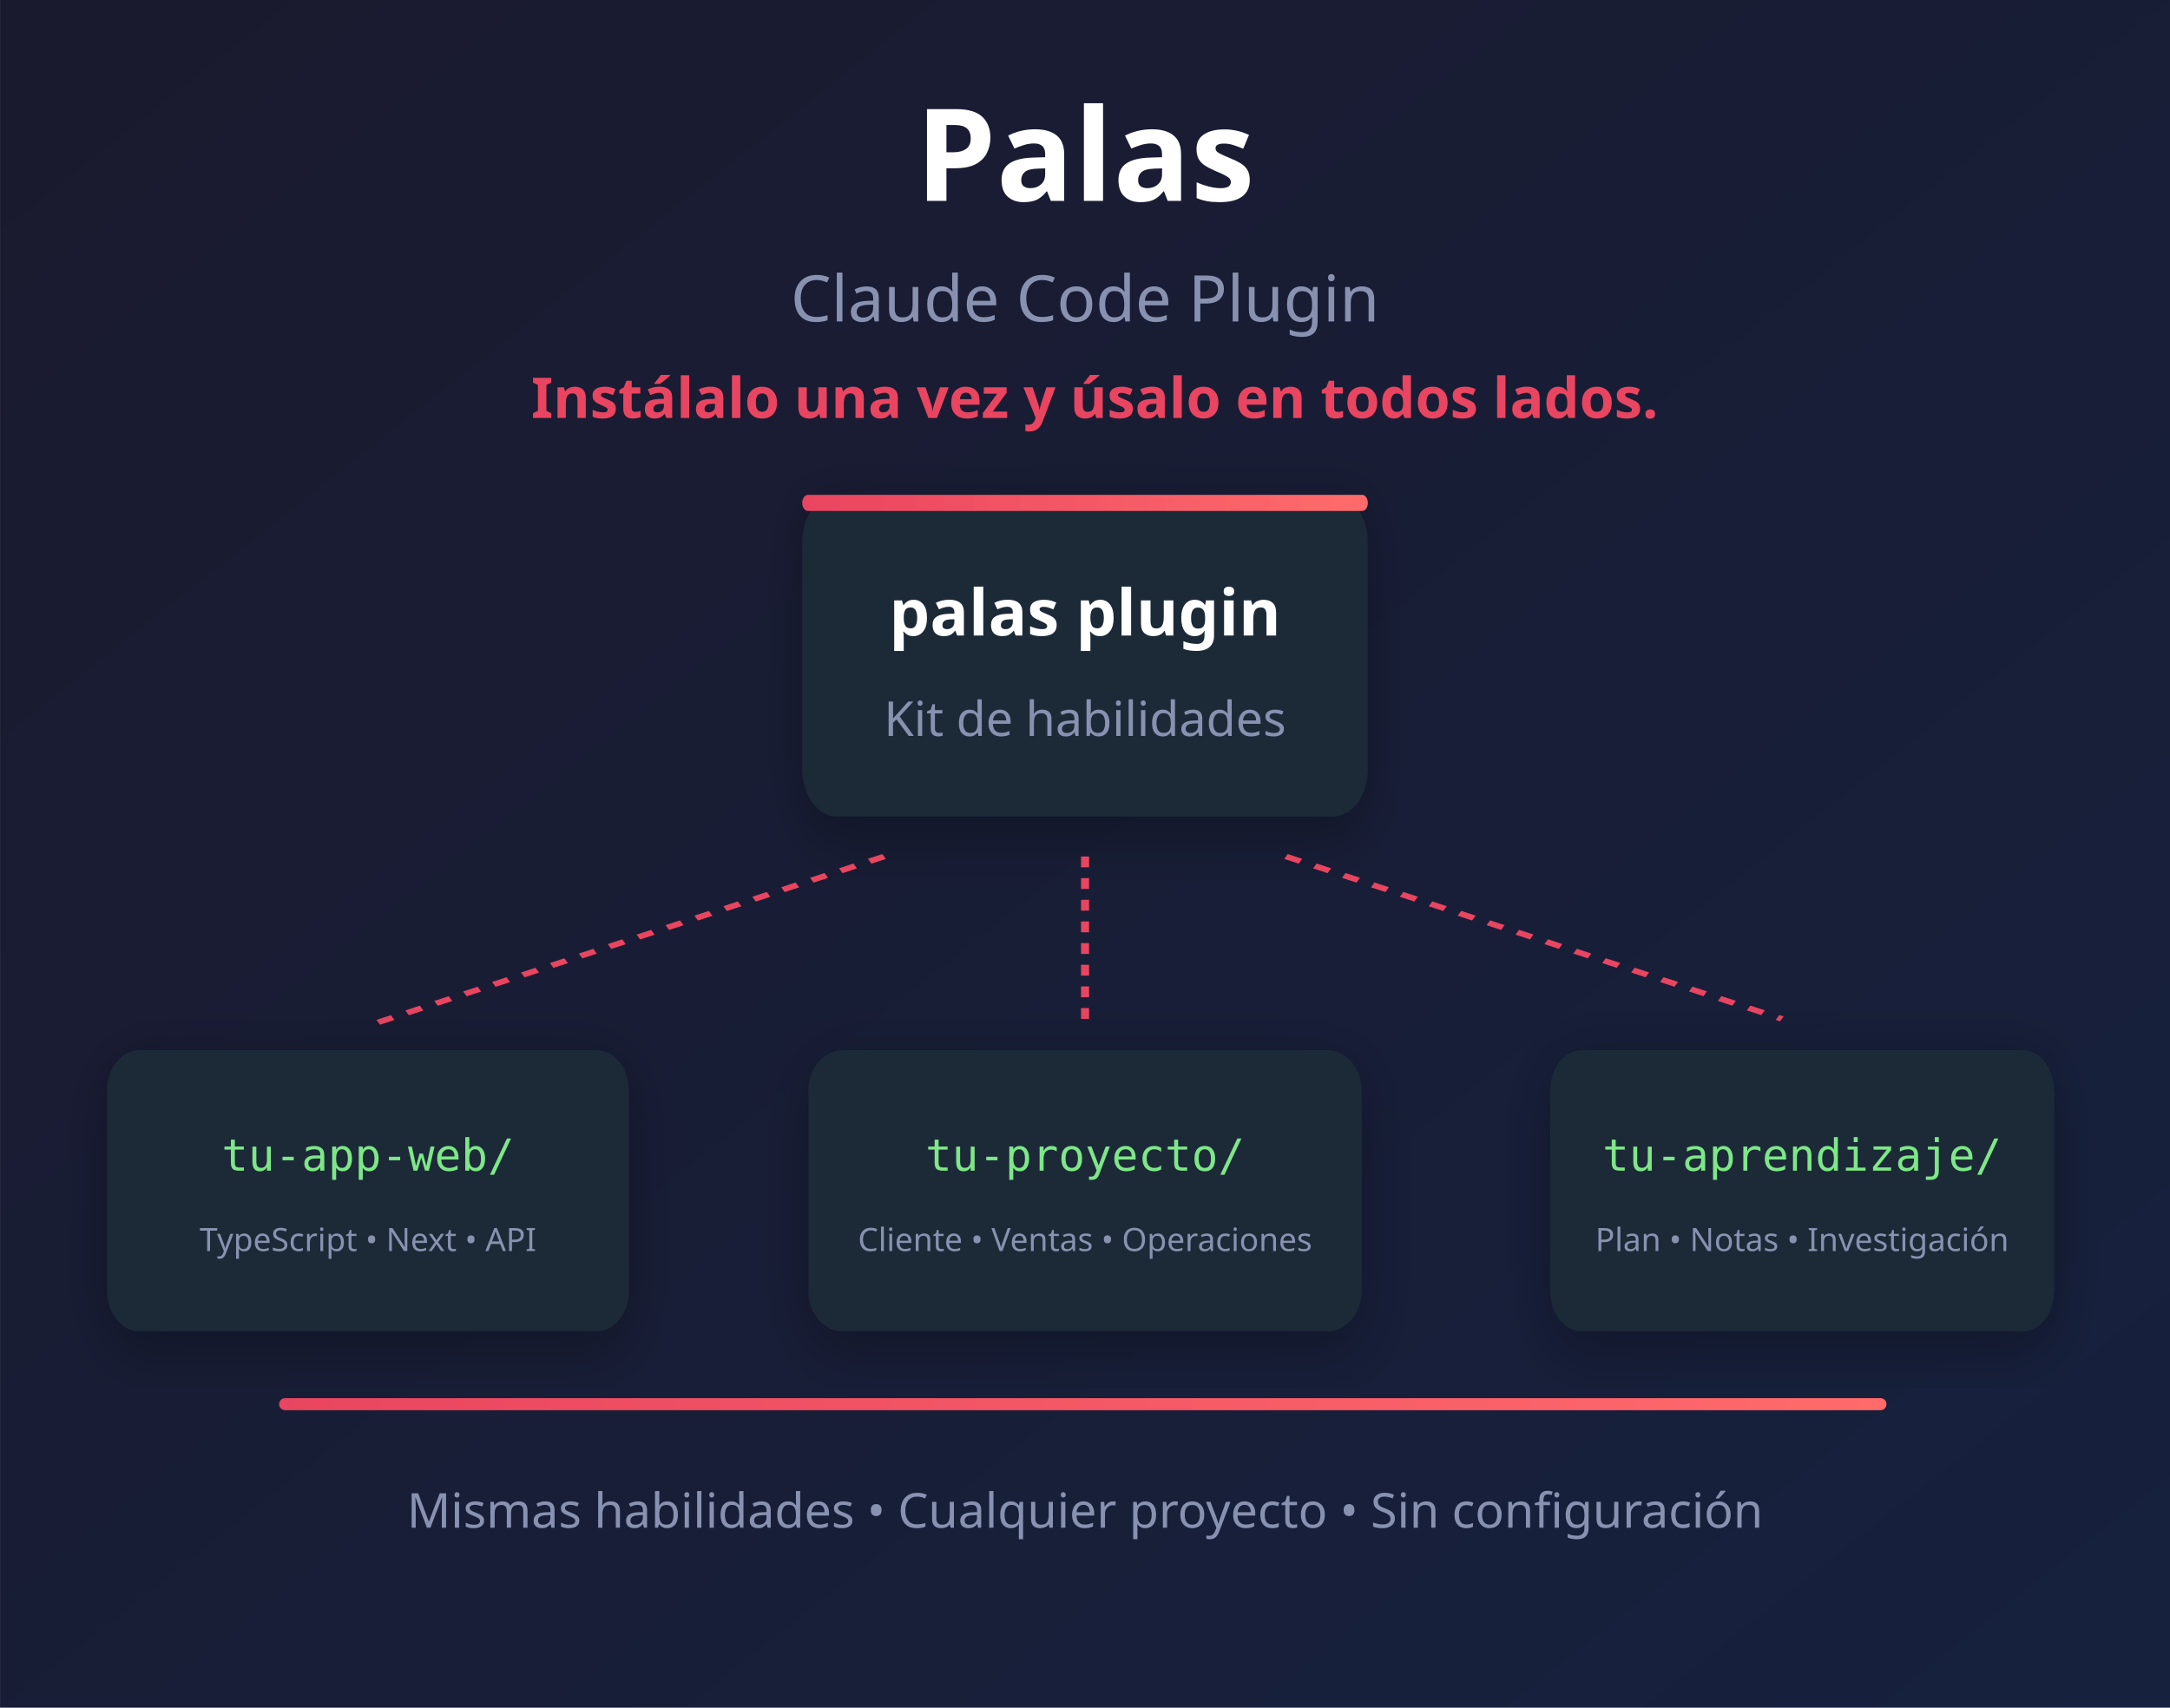
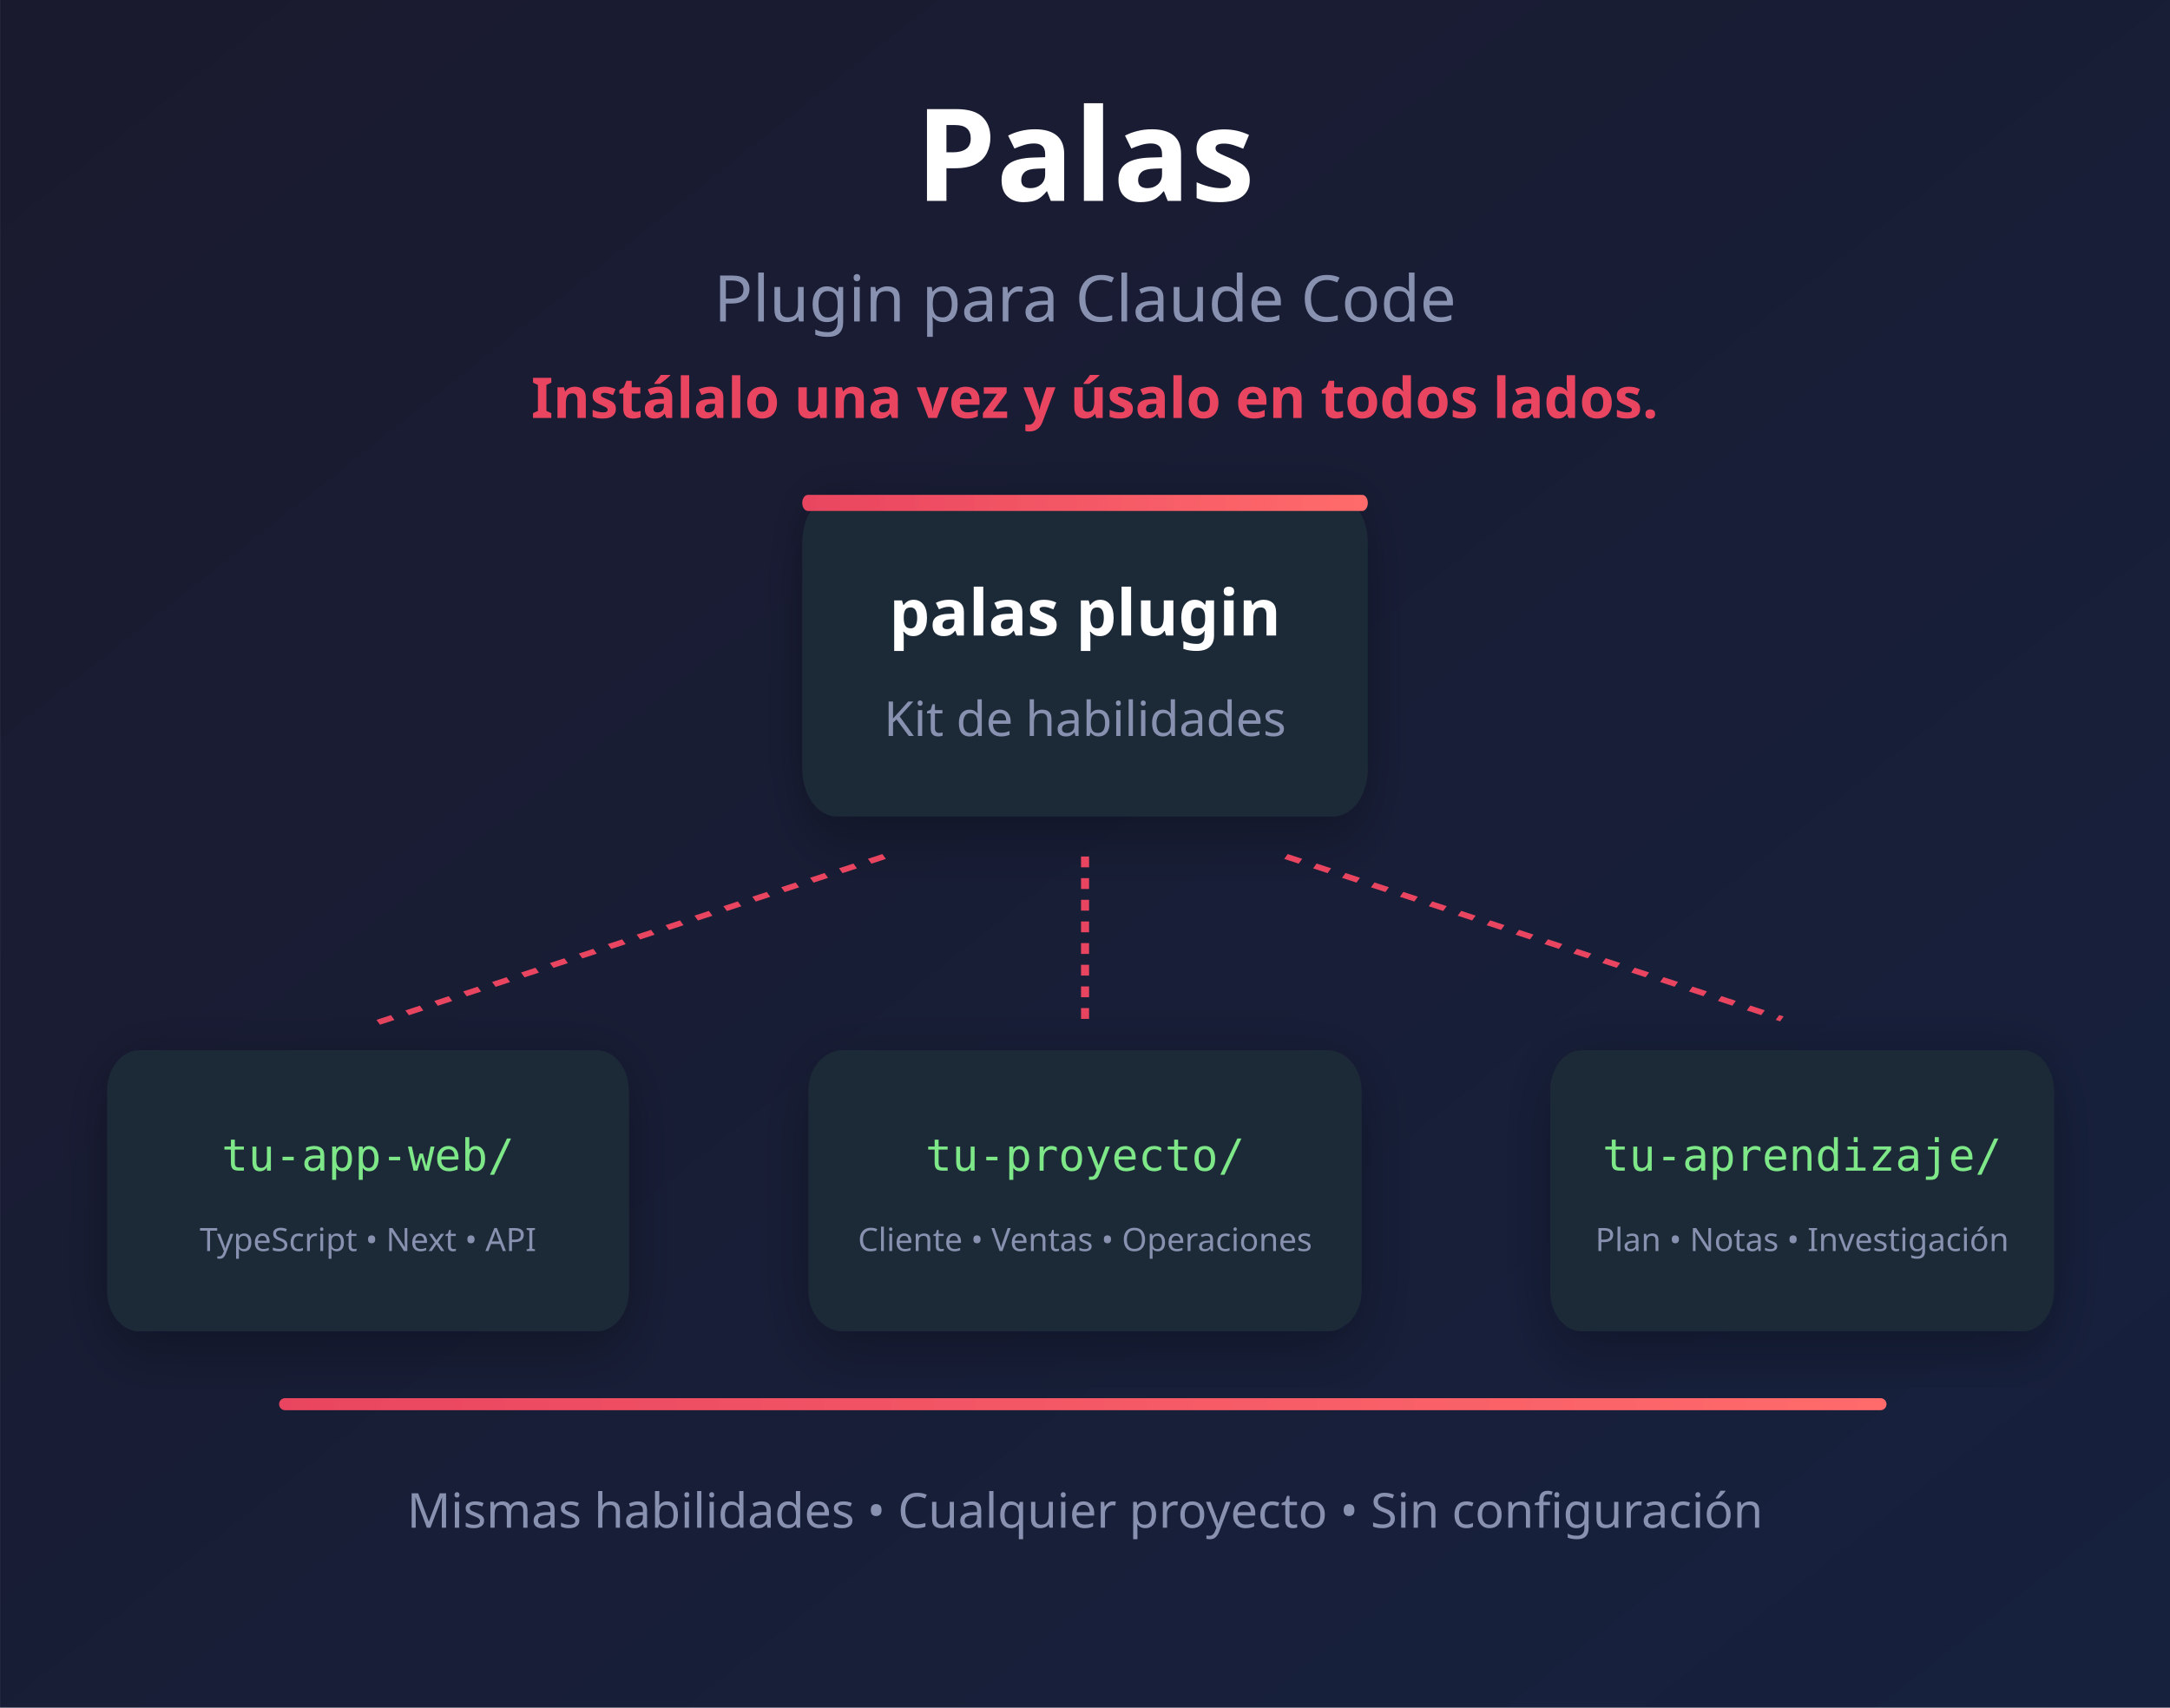
<svg xmlns="http://www.w3.org/2000/svg" viewBox="0 0 540 425">
  <defs>
    <linearGradient id="bg" x1="0%" y1="0%" x2="100%" y2="100%">
      <stop offset="0" style="stop-color:#1a1a2e" />
      <stop offset="1" style="stop-color:#16213e" />
    </linearGradient>
    <linearGradient id="accent" x1="0%" y1="0%" x2="100%" y2="0%">
      <stop offset="0" style="stop-color:#e94560" />
      <stop offset="1" style="stop-color:#ff6b6b" />
    </linearGradient>
    <filter id="shadow" x="-20%" y="-20%" width="140%" height="140%">
      <feDropShadow dx="0" dy="4" stdDeviation="8" flood-opacity="0.3" />
    </filter>
  </defs>
  <rect width="540" height="425" fill="url(#bg)" style="" x="0.01" />
  <text x="270.01" y="50" text-anchor="middle" fill="#ffffff" font-family="system-ui, sans-serif" font-size="32" font-weight="bold" style="white-space: pre; font-size: 32px;">Palas</text>
-   <text x="270.01" y="80" text-anchor="middle" fill="#8892b0" font-family="system-ui, sans-serif" font-size="16" style="white-space: pre; font-size: 16px;">Claude Code Plugin</text>
+   <text x="270.01" y="80" text-anchor="middle" fill="#8892b0" font-family="system-ui, sans-serif" font-size="16" style="white-space: pre; font-size: 16px;">Plugin para Claude Code</text>
  <text x="272.43" y="104.029" text-anchor="middle" fill="#e94560" font-family="system-ui, sans-serif" font-size="14" font-weight="bold" style="white-space: pre; font-size: 14px;">Instálalo una vez y úsalo en todos lados.</text>
  <g transform="matrix(1, 0, 0, 1, -129.9894, 0)">
    <g filter="url(#shadow)" transform="matrix(0.703681, 0, 0, 1, 118.5277, -26.83649)" style="">
      <rect x="300" y="150" width="200" height="80" rx="12" fill="#1f2937" />
      <rect x="300" y="150" width="200" height="4" rx="2" fill="url(#accent)" />
    </g>
    <text x="400" y="158.164" text-anchor="middle" fill="#ffffff" font-family="system-ui, sans-serif" font-size="16" font-weight="bold" style="white-space: pre; font-size: 16px;">palas plugin</text>
    <text x="400" y="183.164" text-anchor="middle" fill="#8892b0" font-family="system-ui, sans-serif" font-size="12" style="white-space: pre; font-size: 12px;">Kit de habilidades</text>
    <g style="" transform="matrix(1, 0, 0, 0.673665, 0, 69.56281)">
      <path d="M 350 213.164 L 223.241 274.841" stroke="#e94560" stroke-width="2" fill="none" stroke-dasharray="4,4" />
      <path d="M 400.001 213.164 L 400.001 273.164" stroke="#e94560" stroke-width="2" fill="none" stroke-dasharray="4,4" style="" />
      <path d="M 450 213.164 L 573.404 273.164" stroke="#e94560" stroke-width="2" fill="none" stroke-dasharray="4,4" />
    </g>
    <g filter="url(#shadow)" transform="matrix(0.811306, 0, 0, 1, 99.86799, -48.64109)" style="">
      <rect x="70" y="310" width="160" height="70" rx="10" fill="#1f2937" />
    </g>
    <text x="221.564" y="291.359" text-anchor="middle" fill="#7ee787" font-family="monospace" font-size="11" style="white-space: pre; font-size: 11px;">tu-app-web/</text>
    <text style="fill: rgb(136, 146, 176); font-family: system-ui, sans-serif; font-size: 8px; text-anchor: middle; white-space: pre;" x="221.564" y="311.359">TypeScript • Next • API</text>
    <g filter="url(#shadow)" transform="matrix(0.860227, 0, 0, 1, 55.90932, -48.64109)" style="">
      <rect x="320" y="310" width="160" height="70" rx="10" fill="#1f2937" />
    </g>
    <text x="400" y="291.359" text-anchor="middle" fill="#7ee787" font-family="monospace" font-size="11" style="white-space: pre; font-size: 11px;">tu-proyecto/</text>
    <text style="fill: rgb(136, 146, 176); font-family: system-ui, sans-serif; font-size: 8px; text-anchor: middle; white-space: pre;" x="400" y="311.359">Cliente • Ventas • Operaciones</text>
    <g filter="url(#shadow)" transform="matrix(0.783351, 0, 0, 1, 69.25759, -48.64109)" style="">
      <rect x="570" y="310" width="160" height="70" rx="10" fill="#1f2937" />
    </g>
    <text x="578.436" y="291.359" text-anchor="middle" fill="#7ee787" font-family="monospace" font-size="11" style="white-space: pre; font-size: 11px;">tu-aprendizaje/</text>
    <text style="fill: rgb(136, 146, 176); font-family: system-ui, sans-serif; font-size: 8px; text-anchor: middle; white-space: pre;" x="578.436" y="311.359">Plan • Notas • Investigación</text>
    <rect x="199.441" y="347.973" width="400" height="3" rx="1.5" fill="url(#accent)" />
    <text x="400" y="380.209" text-anchor="middle" fill="#8892b0" font-family="system-ui, sans-serif" font-size="12" style="white-space: pre; font-size: 12px;">Mismas habilidades • Cualquier proyecto • Sin configuración</text>
  </g>
</svg>
